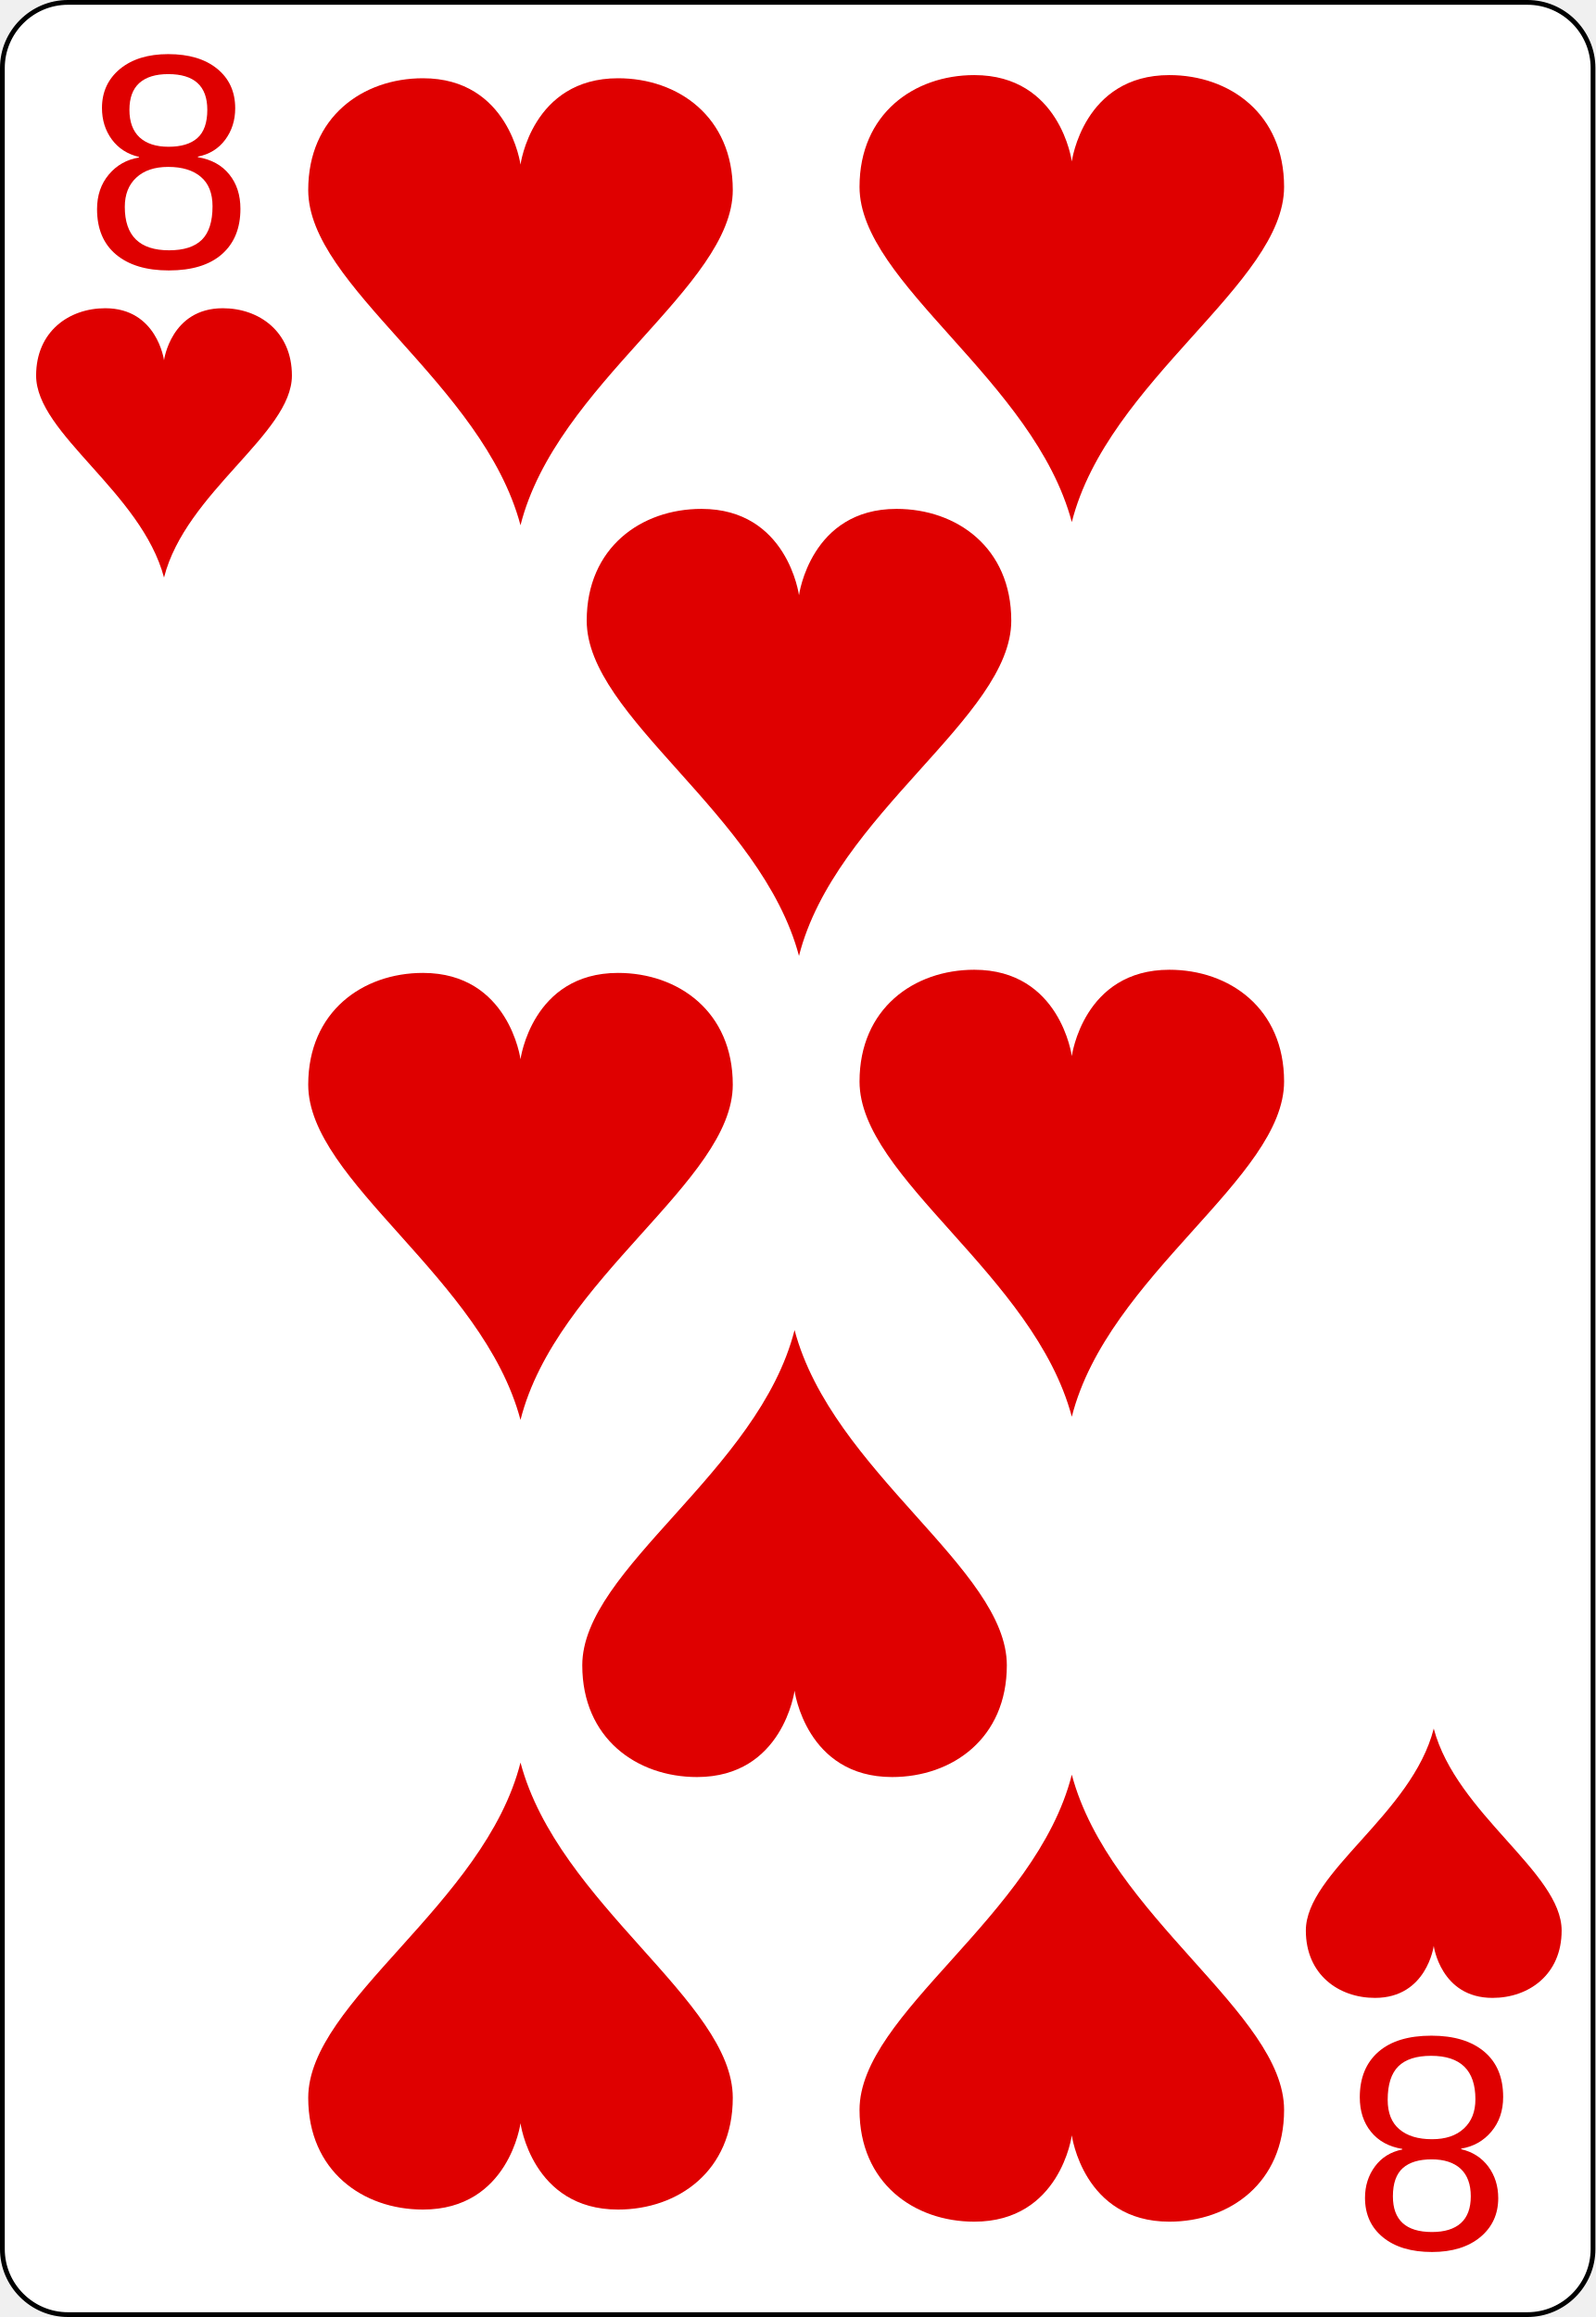
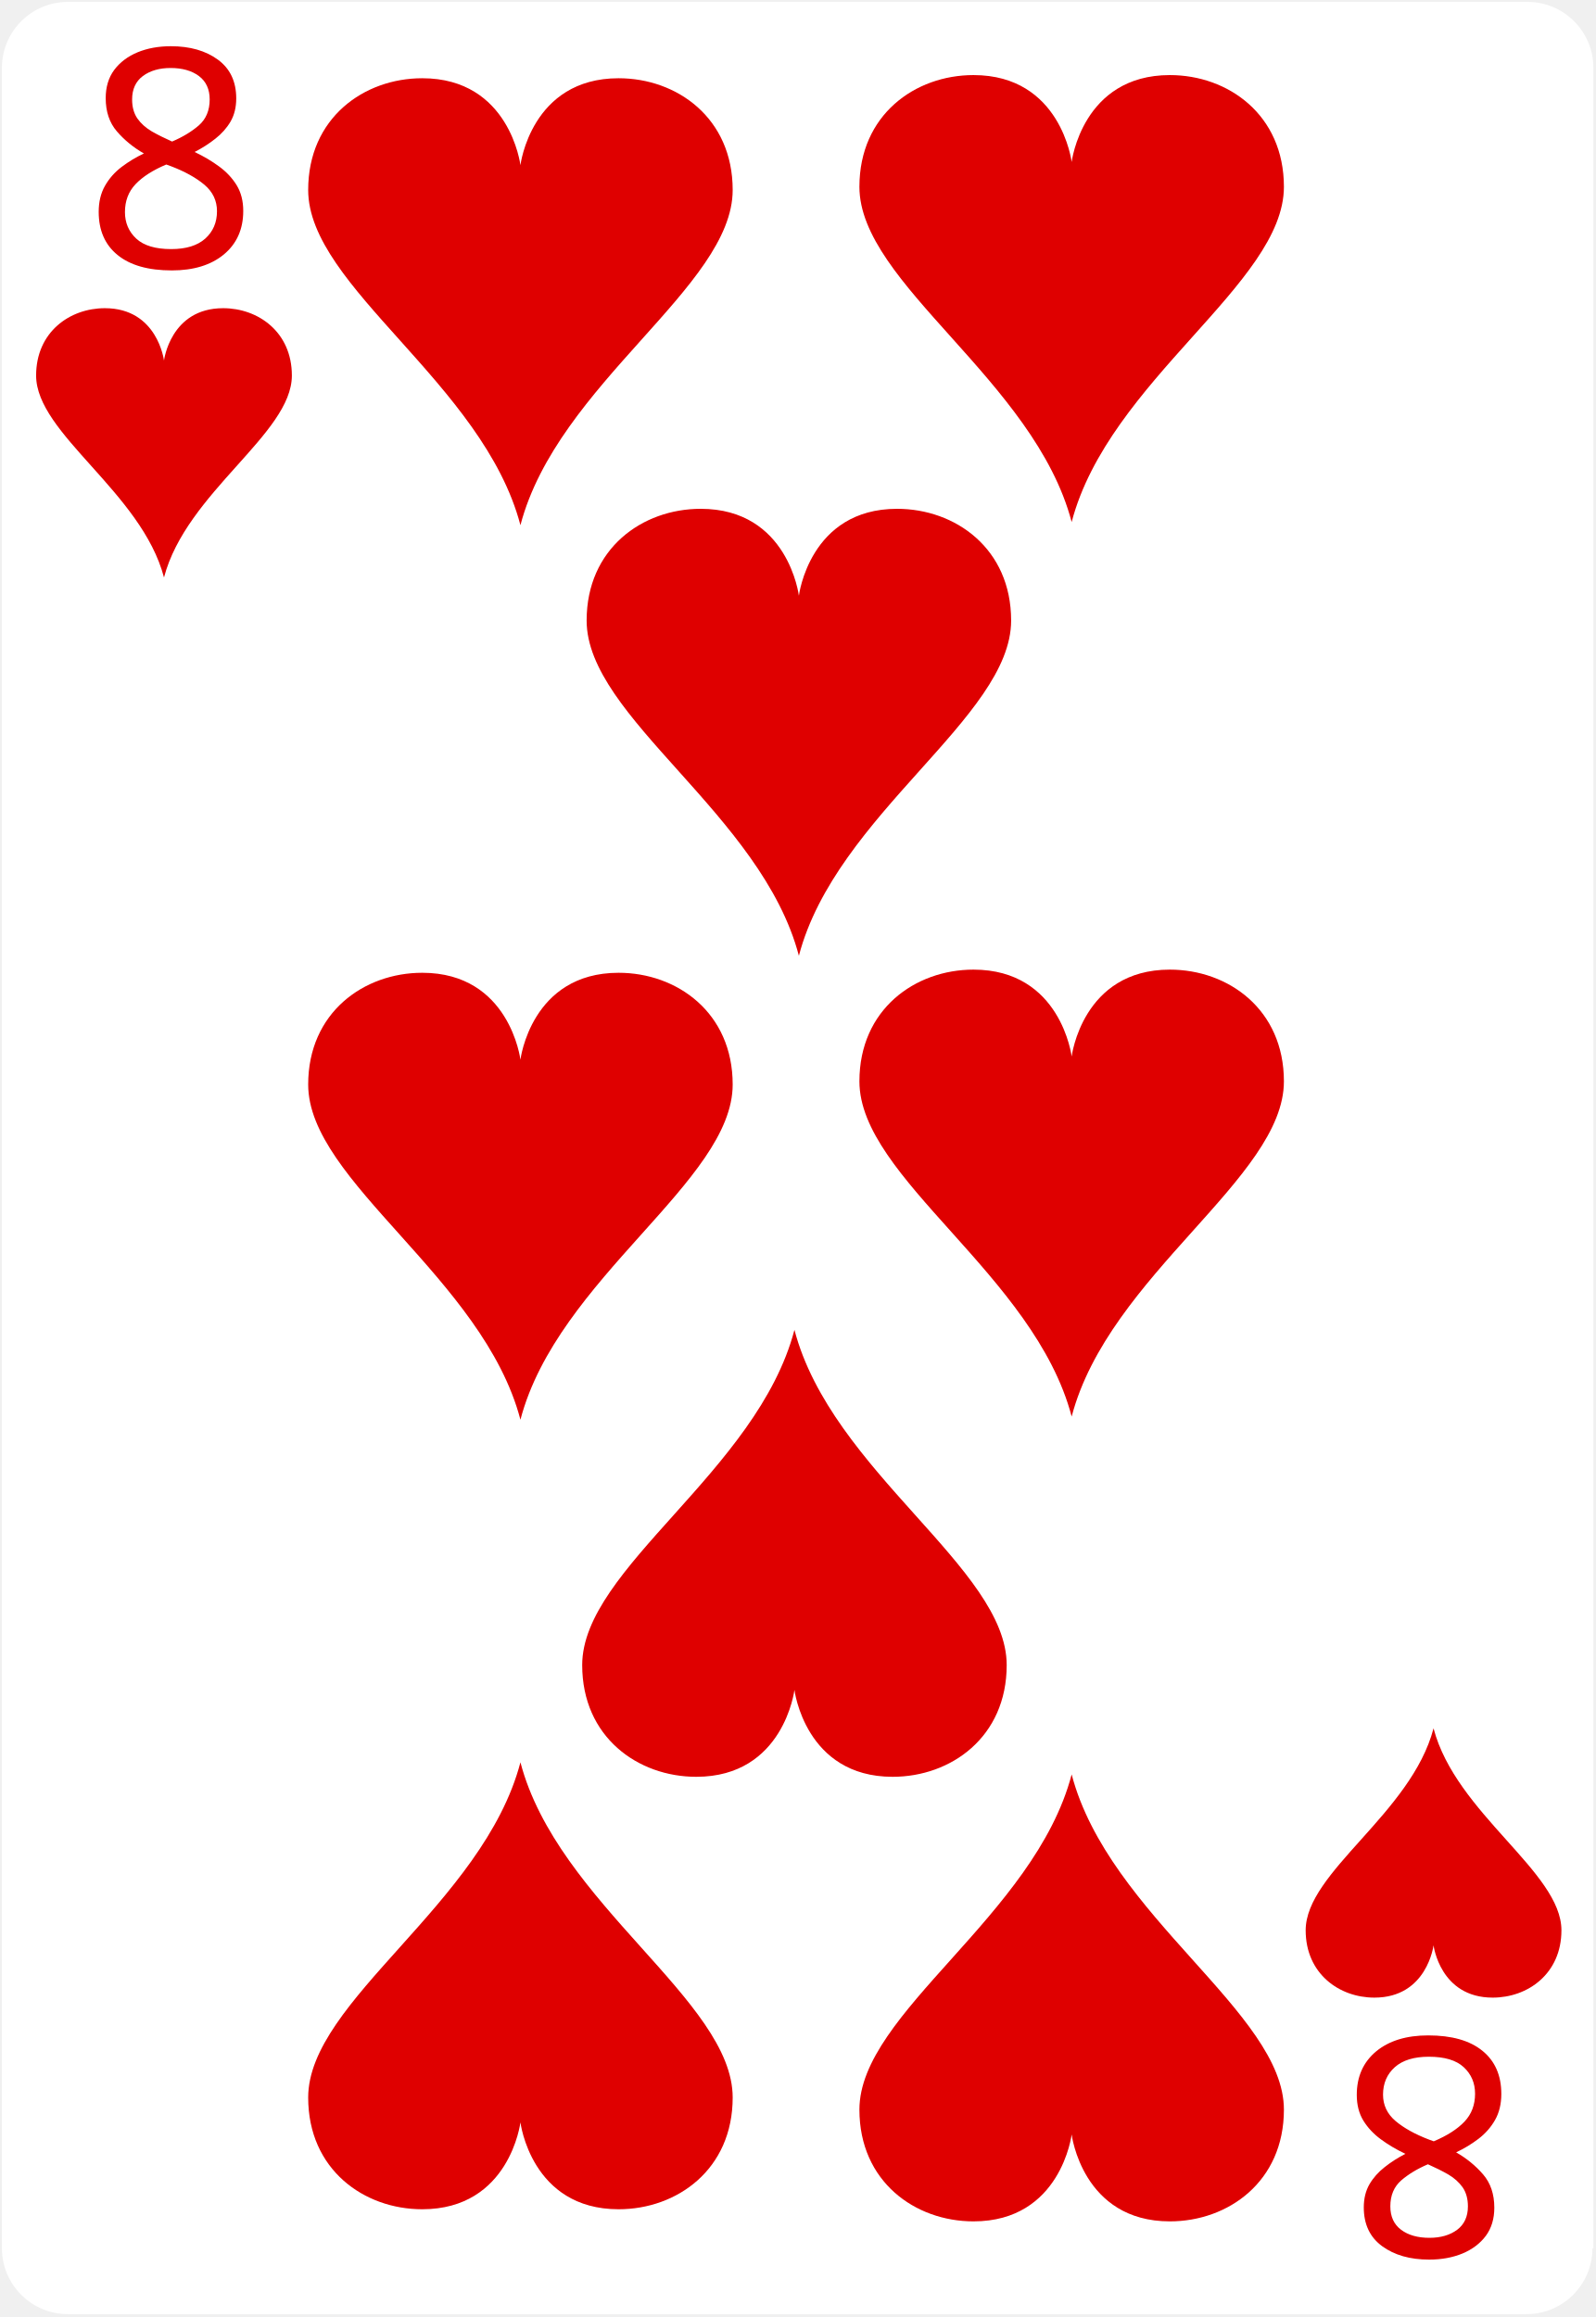
- <svg xmlns="http://www.w3.org/2000/svg" xmlns:xlink="http://www.w3.org/1999/xlink" width="167.087pt" height="242.667pt" viewBox="0 0 167.087 242.667" xml:space="preserve" id="svg2" version="1.1">
-   <defs id="defs41">
-     <radialGradient xlink:href="#linearGradient3773" id="radialGradient3781" cx="-0.158" cy="-8.835" fx="-0.158" fy="-8.835" r="8" gradientTransform="matrix(-1.584269,-0.02349808,0.03071979,-2.477574,-0.2485638,-26.71351)" gradientUnits="userSpaceOnUse" />
-     <linearGradient id="linearGradient3773">
-       <stop style="stop-color:#000000;stop-opacity:1;" offset="0" id="stop3775" />
-       <stop style="stop-color:#000000;stop-opacity:0.649;" offset="1" id="stop3777" />
-     </linearGradient>
-     <radialGradient xlink:href="#linearGradient3773" id="radialGradient3957" cx="-0.158" cy="-8.835" fx="-0.158" fy="-8.835" r="8" gradientTransform="matrix(-1.584269,-0.02349808,0.03071979,-2.477574,-0.2485638,-26.71351)" gradientUnits="userSpaceOnUse" />
-     <linearGradient id="linearGradient3959">
-       <stop style="stop-color:#000000;stop-opacity:1;" offset="0" id="stop3961" />
-       <stop style="stop-color:#000000;stop-opacity:0.649;" offset="1" id="stop3963" />
-     </linearGradient>
-     <radialGradient r="81.903" fy="509.476" fx="168.025" cy="509.476" cx="168.025" gradientTransform="matrix(1.25656,-0.7774064,0.3366382,0.5361257,-221.2021,359.2426)" gradientUnits="userSpaceOnUse" id="radialGradient3975" xlink:href="#linearGradient3784-4" />
-     <linearGradient id="linearGradient3784-4">
-       <stop style="stop-color:#ffffff;stop-opacity:0.435;" offset="0" id="stop3786-8" />
-       <stop style="stop-color:#000000;stop-opacity:0;" offset="1" id="stop3788-6" />
-     </linearGradient>
-     <radialGradient xlink:href="#linearGradient3784-4-5" id="radialGradient3929" gradientUnits="userSpaceOnUse" gradientTransform="matrix(1.25656,-0.7774064,0.3366382,0.5361257,-221.2021,359.2426)" cx="168.025" cy="509.476" fx="168.025" fy="509.476" r="81.903" />
-     <linearGradient id="linearGradient3784-4-5">
-       <stop style="stop-color:#ffffff;stop-opacity:0.489;" offset="0" id="stop3786-8-0" />
-       <stop style="stop-color:#000000;stop-opacity:0;" offset="1" id="stop3788-6-3" />
-     </linearGradient>
-     <radialGradient xlink:href="#linearGradient3784-4-1" id="radialGradient3927" gradientUnits="userSpaceOnUse" gradientTransform="matrix(1.25656,-0.7774064,0.3366382,0.5361257,-221.2021,359.2426)" cx="168.025" cy="509.476" fx="168.025" fy="509.476" r="81.903" />
-     <linearGradient id="linearGradient3784-4-1">
-       <stop style="stop-color:#ffffff;stop-opacity:0.237;" offset="0" id="stop3786-8-03" />
-       <stop style="stop-color:#000000;stop-opacity:0;" offset="1" id="stop3788-6-6" />
-     </linearGradient>
-     <radialGradient xlink:href="#linearGradient3768" id="radialGradient3776" cx="-0.206" cy="-4.579" fx="-0.206" fy="-4.579" r="8" gradientTransform="matrix(-1,0,0,-1.720176,-0.4120407,-13.02719)" gradientUnits="userSpaceOnUse" />
-     <linearGradient id="linearGradient3768">
-       <stop style="stop-color:#df0000;stop-opacity:1;" offset="0" id="stop3770" />
-       <stop style="stop-color:#df0000;stop-opacity:0.672;" offset="1" id="stop3772" />
-     </linearGradient>
-     <radialGradient r="81.903" fy="511.223" fx="171.487" cy="511.223" cx="171.487" gradientTransform="matrix(1.152989,-0.6739155,0.3948202,0.6754904,-233.6326,270.4008)" gradientUnits="userSpaceOnUse" id="radialGradient4013" xlink:href="#linearGradient3784-4-6" />
-     <linearGradient id="linearGradient3784-4-6">
-       <stop style="stop-color:#ffffff;stop-opacity:0.313;" offset="0" id="stop3786-8-8" />
-       <stop style="stop-color:#000000;stop-opacity:0;" offset="1" id="stop3788-6-8" />
-     </linearGradient>
-     <radialGradient r="81.903" fy="492.632" fx="159.354" cy="492.632" cx="159.354" gradientTransform="matrix(1.089478,-0.715138,0.4464527,0.6562658,-244.9333,290.9185)" gradientUnits="userSpaceOnUse" id="radialGradient4013-8" xlink:href="#linearGradient3784-4-2" />
-     <linearGradient id="linearGradient3784-4-2">
-       <stop style="stop-color:#ffffff;stop-opacity:0.29;" offset="0" id="stop3786-8-1" />
-       <stop style="stop-color:#000000;stop-opacity:0;" offset="1" id="stop3788-6-5" />
-     </linearGradient>
-     <radialGradient r="81.903" fy="492.632" fx="159.354" cy="492.632" cx="159.354" gradientTransform="matrix(1.089478,-0.715138,0.4464527,0.6562658,-244.9333,290.9185)" gradientUnits="userSpaceOnUse" id="radialGradient3073" xlink:href="#linearGradient3784-4-2" />
-   </defs>
-   <g id="Layer_x0020_1" style="fill-rule:nonzero;clip-rule:nonzero;stroke:#000000;stroke-miterlimit:4;">
-     <path style="fill:#FFFFFF;stroke-width:0.5;" d="M166.837,235.548c0,3.777-3.087,6.869-6.871,6.869H7.111c-3.775,0-6.861-3.092-6.861-6.869V7.12C0.25,3.343,3.336,0.25,7.111,0.25h152.855    c3.784,0,6.871,3.093,6.871,6.87v228.428z" id="path5" />
-     <g style="stroke:none;" id="g7">
+ <svg xmlns="http://www.w3.org/2000/svg" version="1.1" id="svg2" x="0px" y="0px" viewBox="0 0 167.1 242.7" style="enable-background:new 0 0 167.1 242.7;" xml:space="preserve">
+   <style type="text/css">
+ 	.st0{fill:#FFFFFF;}
+ 	.st1{fill:#DF0000;}
+ 	.st2{font-family:'ArialMT';}
+ 	.st3{font-size:32px;}
+ </style>
+   <g id="Layer_x0020_1">
+     <path id="path5" class="st0" d="M166.8,235.5c0,3.8-3.1,6.9-6.9,6.9H7.1c-3.8,0-6.9-3.1-6.9-6.9V7.1c0-3.8,3.1-6.9,6.9-6.9H160   c3.8,0,6.9,3.1,6.9,6.9V235.5z" />
+     <g id="g7">
      <g id="g9">
- 				
- 			</g>
+ 		</g>
    </g>
    <g id="g15">
- 			
+ 	</g>
+     <g id="g19">
+ 	</g>
+     <g id="g23">
+       <g id="g25">
		</g>
-     <g id="g19">
- 			
+     </g>
+     <g id="g31">
+       <g id="g33">
		</g>
-     <g style="stroke:none;" id="g23">
-       <g id="g25">
- 				
- 			</g>
-     </g>
-     <g style="stroke:none;" id="g31">
-       <g id="g33">
- 				
- 			</g>
    </g>
  </g>
-   <text xml:space="preserve" style="font-size:32px;font-style:normal;font-weight:normal;line-height:125%;letter-spacing:0px;word-spacing:0px;fill:#df0000;fill-opacity:1;stroke:none;font-family:Bitstream Vera Sans" x="8.775" y="28.013" id="text3788">
-     <tspan id="tspan3790" x="8.775" y="28.013" style="font-style:normal;font-variant:normal;font-weight:normal;font-stretch:normal;fill:#df0000;fill-opacity:1;font-family:Arial;-inkscape-font-specification:Arial">8</tspan>
-   </text>
-   <g transform="matrix(1.674307,0,0,1.566992,17.17751,46.38532)" id="layer1-9-6" style="fill:#df0000;fill-opacity:1">
-     <path style="fill:#df0000;fill-opacity:1" id="hl-8" d="M 3.676,-9 C 0.433,-9 0,-5.523 0,-5.523 0,-5.523 -0.433,-9 -3.676,-9 -5.946,-9 -8,-7.441 -8,-4.5 -8,-0.614 -1.421,3.294 0,9 1.352,3.299 8,-0.614 8,-4.5 8,-7.441 5.946,-9 3.676,-9 z" />
+   <text transform="matrix(1 0 0 1 8.7754 28.0133)" class="st1 st2 st3">8</text>
+   <g id="layer1-9-6" transform="matrix(1.674307,0,0,1.566992,17.17751,46.38532)">
+     <path id="hl-8" class="st1" d="M3.7-9C0.4-9,0-5.5,0-5.5   S-0.4-9-3.7-9C-5.9-9-8-7.4-8-4.5C-8-0.6-1.4,3.3,0,9C1.4,3.3,8-0.6,8-4.5C8-7.4,5.9-9,3.7-9z" />
  </g>
-   <text xml:space="preserve" style="font-size:32px;font-style:normal;font-weight:normal;line-height:125%;letter-spacing:0px;word-spacing:0px;fill:#df0000;fill-opacity:1;stroke:none;font-family:Bitstream Vera Sans" x="-158.818" y="-213.515" id="text3788-4" transform="scale(-1,-1)">
-     <tspan id="tspan3790-3" x="-158.818" y="-213.515" style="font-style:normal;font-variant:normal;font-weight:normal;font-stretch:normal;fill:#df0000;fill-opacity:1;font-family:Arial;-inkscape-font-specification:Arial">8</tspan>
-   </text>
-   <g transform="matrix(-1.674307,0,0,-1.566992,150.156,195.1431)" id="layer1-9-6-5" style="fill:#df0000;fill-opacity:1">
-     <path style="fill:#df0000;fill-opacity:1" id="hl-8-1" d="M 3.676,-9 C 0.433,-9 0,-5.523 0,-5.523 0,-5.523 -0.433,-9 -3.676,-9 -5.946,-9 -8,-7.441 -8,-4.5 -8,-0.614 -1.421,3.294 0,9 1.352,3.299 8,-0.614 8,-4.5 8,-7.441 5.946,-9 3.676,-9 z" />
+   <text transform="matrix(-1 0 0 -1 158.8174 213.5156)" class="st1 st2 st3">8</text>
+   <g id="layer1-9-6-5" transform="matrix(-1.674307,0,0,-1.566992,150.156,195.1431)">
+     <path id="hl-8-1" class="st1" d="M3.7-9C0.4-9,0-5.5,0-5.5   S-0.4-9-3.7-9C-5.9-9-8-7.4-8-4.5C-8-0.6-1.4,3.3,0,9C1.4,3.3,8-0.6,8-4.5C8-7.4,5.9-9,3.7-9z" />
  </g>
-   <g transform="matrix(2.779008,0,0,2.600887,54.51227,31.60377)" id="layer1-9-6-8" style="fill:#df0000;fill-opacity:1">
-     <path style="fill:#df0000;fill-opacity:1" id="hl-8-8" d="M 3.676,-9 C 0.433,-9 0,-5.523 0,-5.523 0,-5.523 -0.433,-9 -3.676,-9 -5.946,-9 -8,-7.441 -8,-4.5 -8,-0.614 -1.421,3.294 0,9 1.352,3.299 8,-0.614 8,-4.5 8,-7.441 5.946,-9 3.676,-9 z" />
+   <g id="layer1-9-6-8" transform="matrix(2.779008,0,0,2.600887,54.51227,31.60377)">
+     <path id="hl-8-8" class="st1" d="M3.7-9C0.4-9,0-5.5,0-5.5   S-0.4-9-3.7-9C-5.9-9-8-7.4-8-4.5C-8-0.6-1.4,3.3,0,9C1.4,3.3,8-0.6,8-4.5C8-7.4,5.9-9,3.7-9z" />
  </g>
-   <g transform="matrix(-2.779008,0,0,-2.600887,54.51227,208.0062)" id="layer1-9-6-8-9" style="fill:#df0000;fill-opacity:1">
-     <path style="fill:#df0000;fill-opacity:1" id="hl-8-8-5" d="M 3.676,-9 C 0.433,-9 0,-5.523 0,-5.523 0,-5.523 -0.433,-9 -3.676,-9 -5.946,-9 -8,-7.441 -8,-4.5 -8,-0.614 -1.421,3.294 0,9 1.352,3.299 8,-0.614 8,-4.5 8,-7.441 5.946,-9 3.676,-9 z" />
+   <g id="layer1-9-6-8-9" transform="matrix(-2.779008,0,0,-2.600887,54.51227,208.0062)">
+     <path id="hl-8-8-5" class="st1" d="M3.7-9C0.4-9,0-5.5,0-5.5   S-0.4-9-3.7-9C-5.9-9-8-7.4-8-4.5C-8-0.6-1.4,3.3,0,9C1.4,3.3,8-0.6,8-4.5C8-7.4,5.9-9,3.7-9z" />
  </g>
-   <g transform="matrix(2.779008,0,0,2.600887,54.51227,125.3046)" id="layer1-9-6-8-8" style="fill:#df0000;fill-opacity:1">
-     <path style="fill:#df0000;fill-opacity:1" id="hl-8-8-8" d="M 3.676,-9 C 0.433,-9 0,-5.523 0,-5.523 0,-5.523 -0.433,-9 -3.676,-9 -5.946,-9 -8,-7.441 -8,-4.5 -8,-0.614 -1.421,3.294 0,9 1.352,3.299 8,-0.614 8,-4.5 8,-7.441 5.946,-9 3.676,-9 z" />
+   <g id="layer1-9-6-8-8" transform="matrix(2.779008,0,0,2.600887,54.51227,125.3046)">
+     <path id="hl-8-8-8" class="st1" d="M3.7-9C0.4-9,0-5.5,0-5.5   S-0.4-9-3.7-9C-5.9-9-8-7.4-8-4.5C-8-0.6-1.4,3.3,0,9C1.4,3.3,8-0.6,8-4.5C8-7.4,5.9-9,3.7-9z" />
  </g>
-   <g transform="matrix(2.779008,0,0,2.600887,112.2504,31.27278)" id="layer1-9-6-8-88" style="fill:#df0000;fill-opacity:1">
-     <path style="fill:#df0000;fill-opacity:1" id="hl-8-8-4" d="M 3.676,-9 C 0.433,-9 0,-5.523 0,-5.523 0,-5.523 -0.433,-9 -3.676,-9 -5.946,-9 -8,-7.441 -8,-4.5 -8,-0.614 -1.421,3.294 0,9 1.352,3.299 8,-0.614 8,-4.5 8,-7.441 5.946,-9 3.676,-9 z" />
+   <g id="layer1-9-6-8-88" transform="matrix(2.779008,0,0,2.600887,112.2504,31.27278)">
+     <path id="hl-8-8-4" class="st1" d="M3.7-9C0.4-9,0-5.5,0-5.5   S-0.4-9-3.7-9C-5.9-9-8-7.4-8-4.5C-8-0.6-1.4,3.3,0,9C1.4,3.3,8-0.6,8-4.5C8-7.4,5.9-9,3.7-9z" />
  </g>
-   <g transform="matrix(-2.779008,0,0,-2.600887,112.2504,209.2752)" id="layer1-9-6-8-9-3" style="fill:#df0000;fill-opacity:1">
-     <path style="fill:#df0000;fill-opacity:1" id="hl-8-8-5-1" d="M 3.676,-9 C 0.433,-9 0,-5.523 0,-5.523 0,-5.523 -0.433,-9 -3.676,-9 -5.946,-9 -8,-7.441 -8,-4.5 -8,-0.614 -1.421,3.294 0,9 1.352,3.299 8,-0.614 8,-4.5 8,-7.441 5.946,-9 3.676,-9 z" />
+   <g id="layer1-9-6-8-9-3" transform="matrix(-2.779008,0,0,-2.600887,112.2504,209.2752)">
+     <path id="hl-8-8-5-1" class="st1" d="M3.7-9C0.4-9,0-5.5,0-5.5   S-0.4-9-3.7-9C-5.9-9-8-7.4-8-4.5C-8-0.6-1.4,3.3,0,9C1.4,3.3,8-0.6,8-4.5C8-7.4,5.9-9,3.7-9z" />
  </g>
-   <g transform="matrix(2.779008,0,0,2.600887,112.2504,124.9736)" id="layer1-9-6-8-8-4" style="fill:#df0000;fill-opacity:1">
-     <path style="fill:#df0000;fill-opacity:1" id="hl-8-8-8-9" d="M 3.676,-9 C 0.433,-9 0,-5.523 0,-5.523 0,-5.523 -0.433,-9 -3.676,-9 -5.946,-9 -8,-7.441 -8,-4.5 -8,-0.614 -1.421,3.294 0,9 1.352,3.299 8,-0.614 8,-4.5 8,-7.441 5.946,-9 3.676,-9 z" />
+   <g id="layer1-9-6-8-8-4" transform="matrix(2.779008,0,0,2.600887,112.2504,124.9736)">
+     <path id="hl-8-8-8-9" class="st1" d="M3.7-9C0.4-9,0-5.5,0-5.5   S-0.4-9-3.7-9C-5.9-9-8-7.4-8-4.5C-8-0.6-1.4,3.3,0,9C1.4,3.3,8-0.6,8-4.5C8-7.4,5.9-9,3.7-9z" />
  </g>
-   <g transform="matrix(2.779008,0,0,2.600887,83.67827,76.70508)" id="layer1-9-6-8-884" style="fill:#df0000;fill-opacity:1">
-     <path style="fill:#df0000;fill-opacity:1" id="hl-8-8-3" d="M 3.676,-9 C 0.433,-9 0,-5.523 0,-5.523 0,-5.523 -0.433,-9 -3.676,-9 -5.946,-9 -8,-7.441 -8,-4.5 -8,-0.614 -1.421,3.294 0,9 1.352,3.299 8,-0.614 8,-4.5 8,-7.441 5.946,-9 3.676,-9 z" />
+   <g id="layer1-9-6-8-884" transform="matrix(2.779008,0,0,2.600887,83.67827,76.70508)">
+     <path id="hl-8-8-3" class="st1" d="M3.7-9C0.4-9,0-5.5,0-5.5   S-0.4-9-3.7-9C-5.9-9-8-7.4-8-4.5C-8-0.6-1.4,3.3,0,9C1.4,3.3,8-0.6,8-4.5C8-7.4,5.9-9,3.7-9z" />
  </g>
-   <g transform="matrix(-2.779008,0,0,-2.600887,83.2134,162.7078)" id="layer1-9-6-8-884-8" style="fill:#df0000;fill-opacity:1">
-     <path style="fill:#df0000;fill-opacity:1" id="hl-8-8-3-8" d="M 3.676,-9 C 0.433,-9 0,-5.523 0,-5.523 0,-5.523 -0.433,-9 -3.676,-9 -5.946,-9 -8,-7.441 -8,-4.5 -8,-0.614 -1.421,3.294 0,9 1.352,3.299 8,-0.614 8,-4.5 8,-7.441 5.946,-9 3.676,-9 z" />
+   <g id="layer1-9-6-8-884-8" transform="matrix(-2.779008,0,0,-2.600887,83.2134,162.7078)">
+     <path id="hl-8-8-3-8" class="st1" d="M3.7-9C0.4-9,0-5.5,0-5.5   S-0.4-9-3.7-9C-5.9-9-8-7.4-8-4.5C-8-0.6-1.4,3.3,0,9C1.4,3.3,8-0.6,8-4.5C8-7.4,5.9-9,3.7-9z" />
  </g>
</svg>
